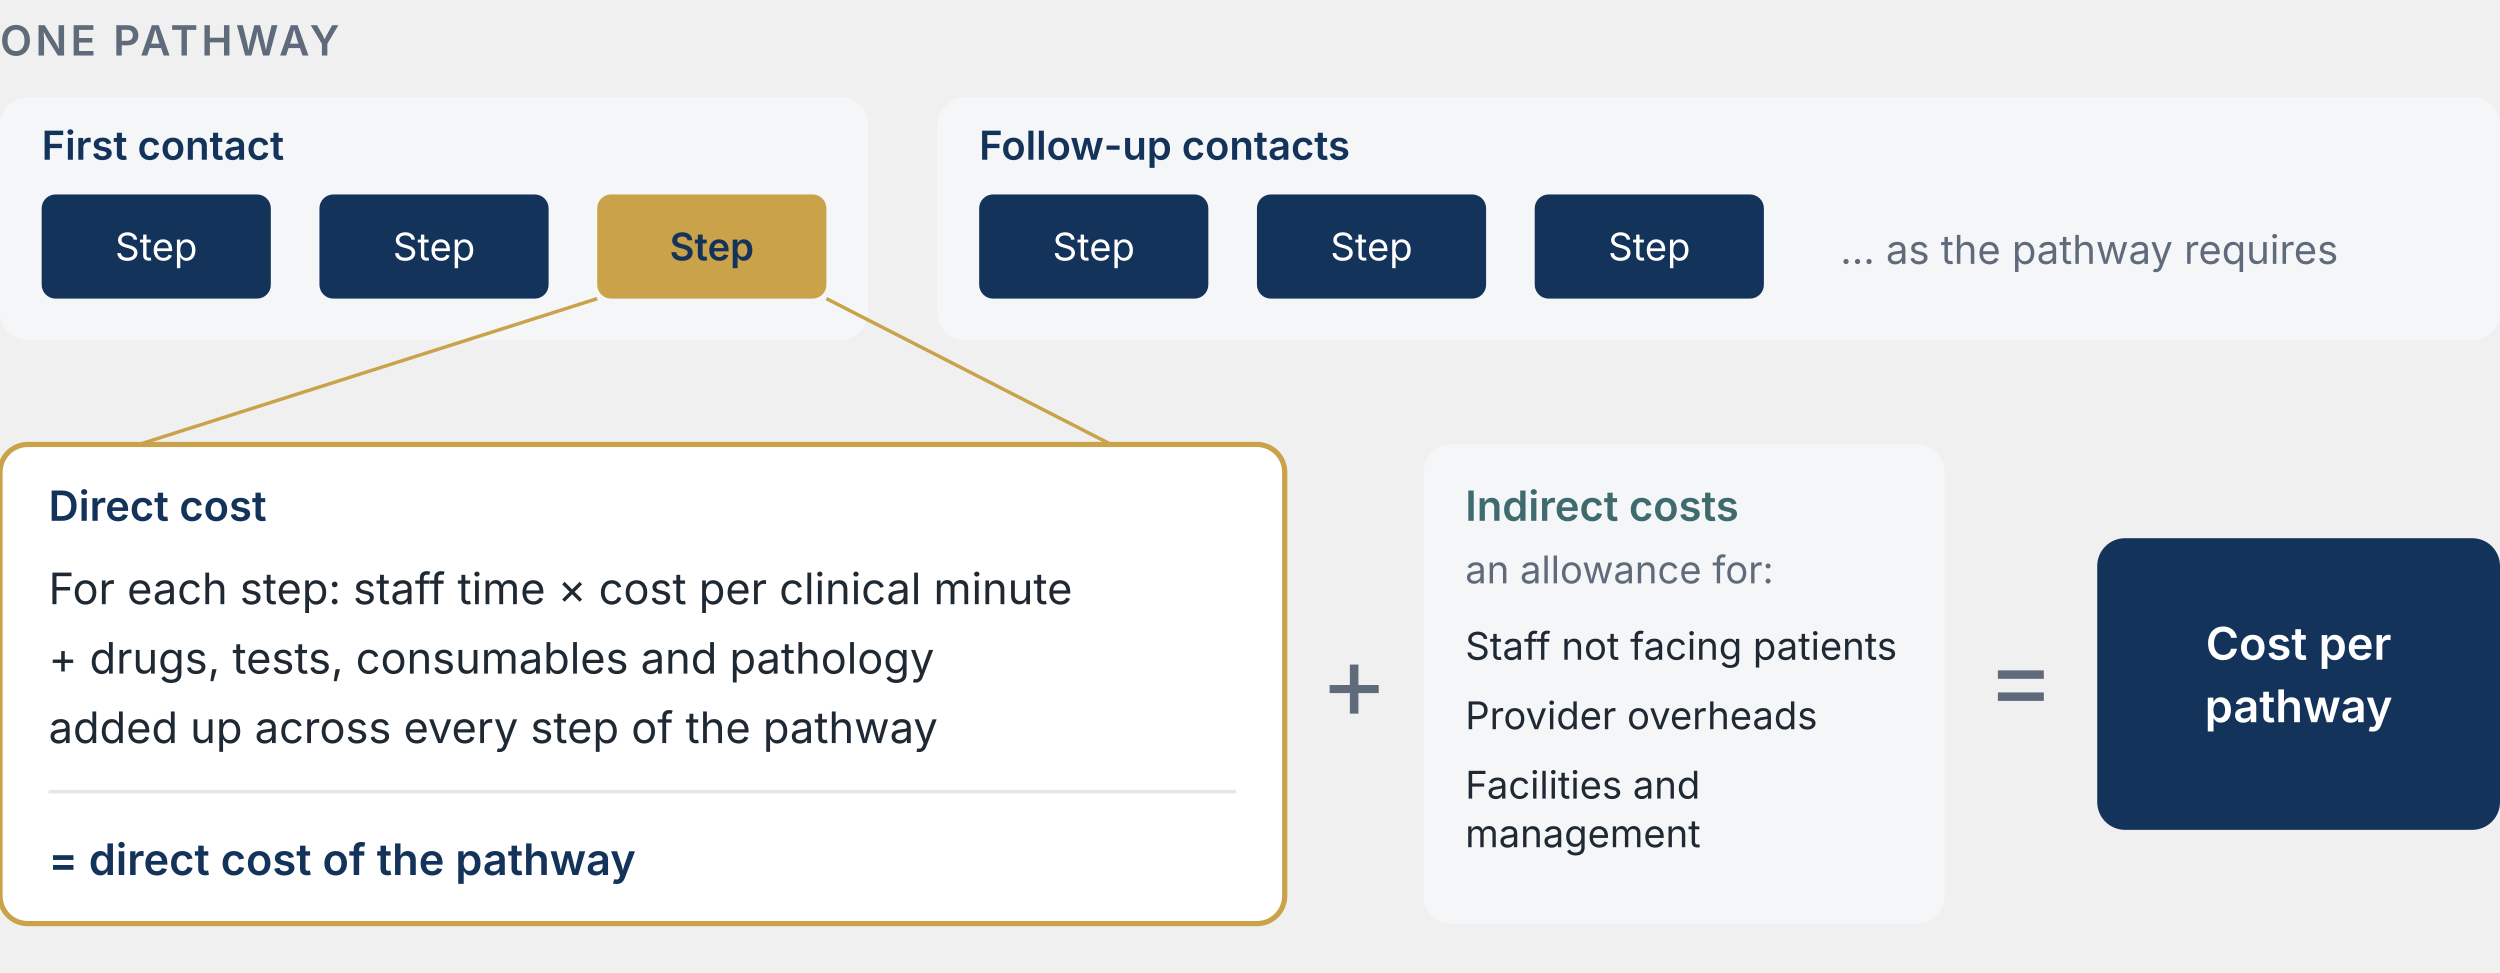
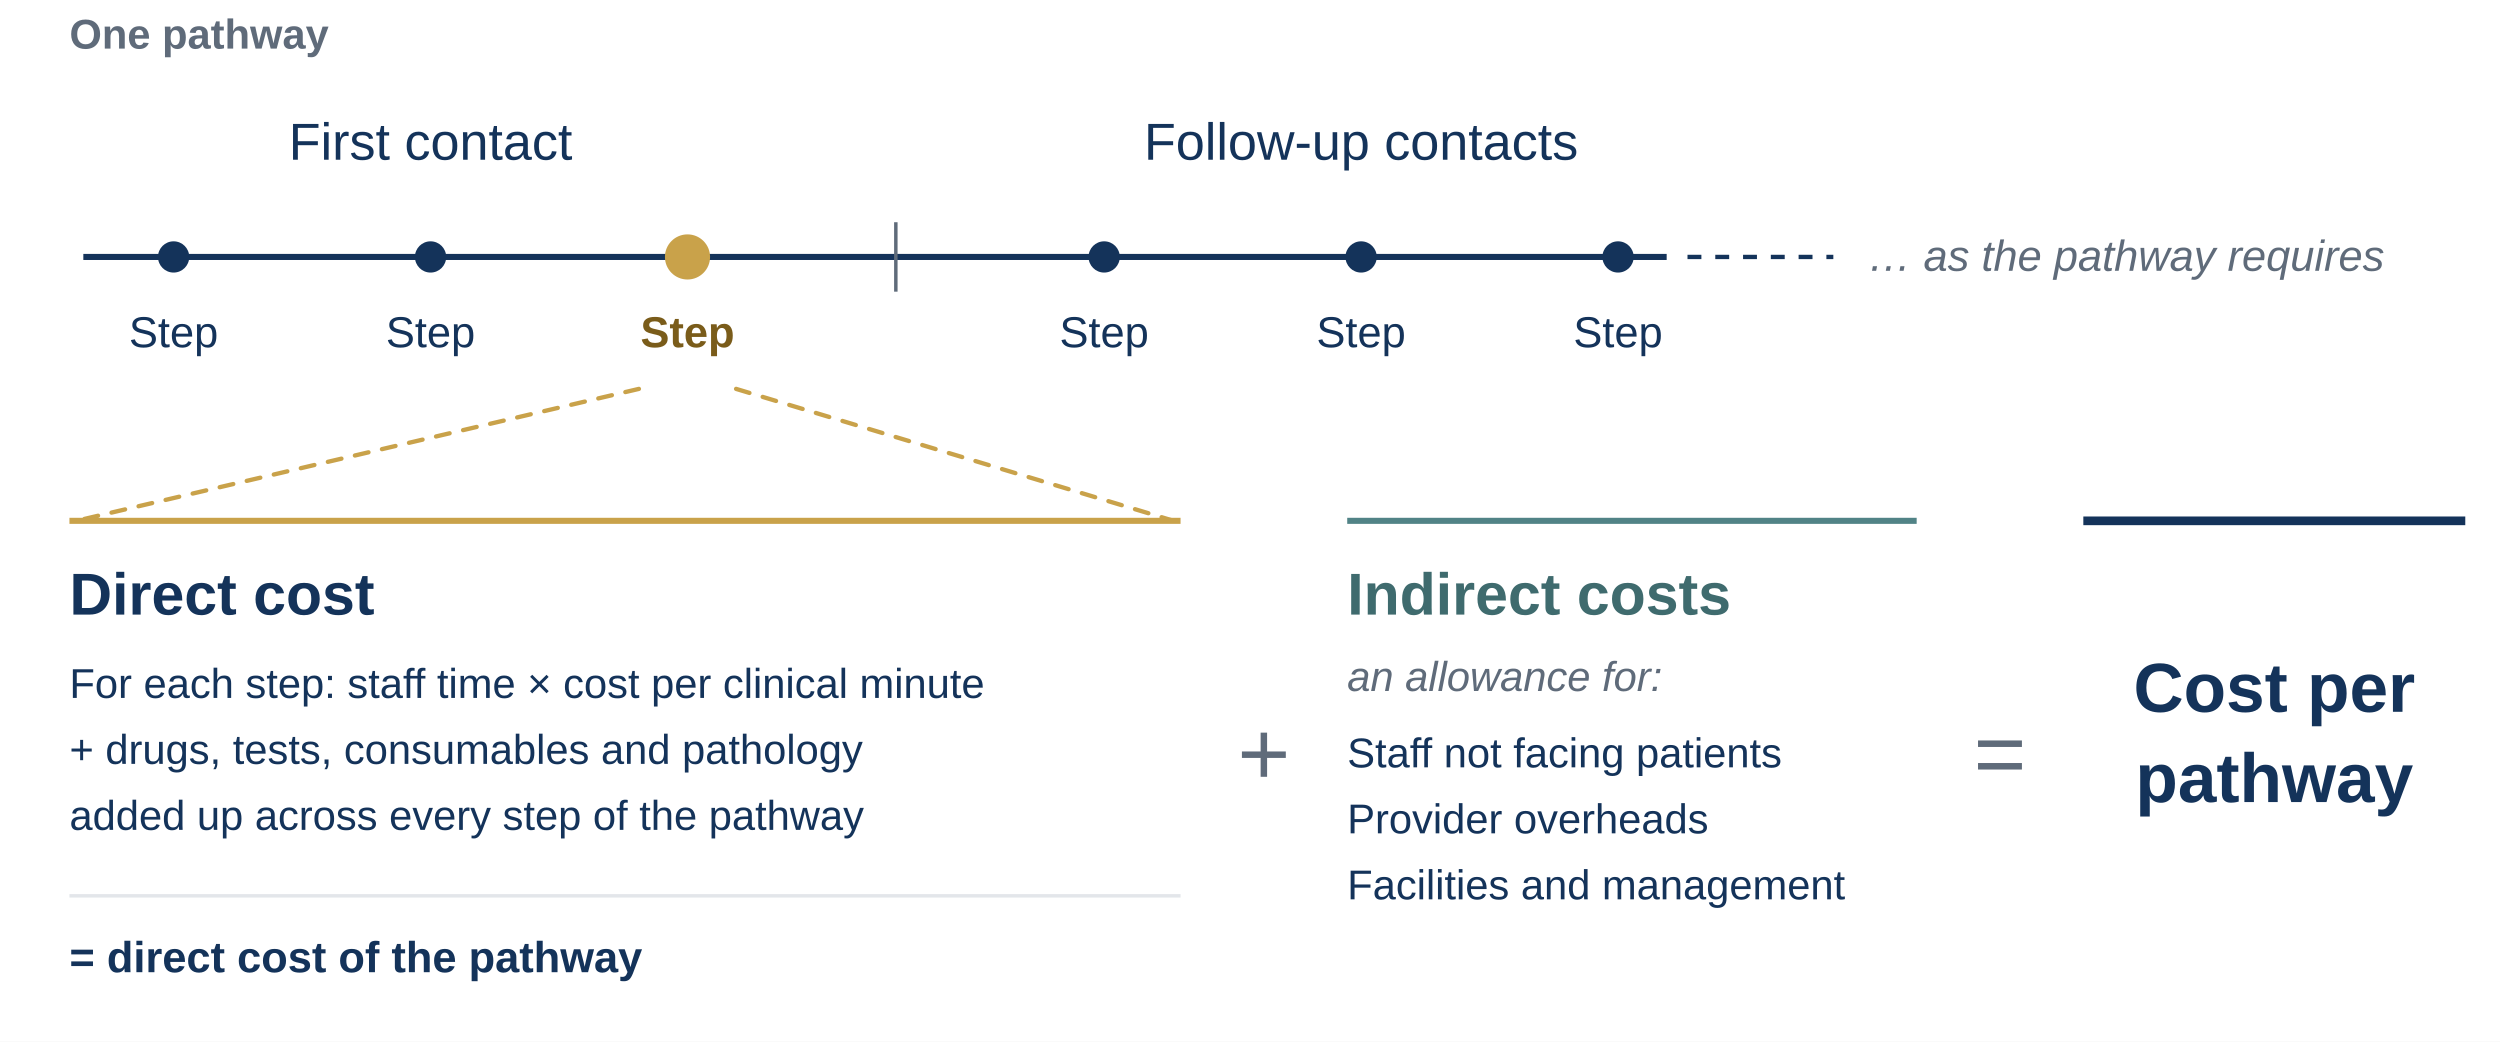
- <svg xmlns="http://www.w3.org/2000/svg" viewBox="0 0 720 280" font-family="Inter, -apple-system, Segoe UI, Roboto, sans-serif">
-   <text x="0" y="16" font-size="12" font-weight="600" fill="#5f6b7a" letter-spacing="1">ONE PATHWAY</text>
-   <rect x="0" y="28" width="250" height="70" rx="8" fill="#f4f6f8" />
-   <text x="12" y="46" font-size="11.5" fill="#14335a" font-weight="600">First contact</text>
-   <rect x="270" y="28" width="450" height="70" rx="8" fill="#f4f6f8" />
-   <text x="282" y="46" font-size="11.5" fill="#14335a" font-weight="600">Follow-up contacts</text>
-   <g font-size="11" text-anchor="middle">
-     <rect x="12" y="56" width="66" height="30" rx="4" fill="#14335a" />
-     <text x="45" y="75" fill="#fff">Step</text>
-     <rect x="92" y="56" width="66" height="30" rx="4" fill="#14335a" />
-     <text x="125" y="75" fill="#fff">Step</text>
-     <rect x="172" y="56" width="66" height="30" rx="4" fill="#c9a24a" />
-     <text x="205" y="75" fill="#14335a" font-weight="600">Step</text>
-     <rect x="282" y="56" width="66" height="30" rx="4" fill="#14335a" />
-     <text x="315" y="75" fill="#fff">Step</text>
-     <rect x="362" y="56" width="66" height="30" rx="4" fill="#14335a" />
-     <text x="395" y="75" fill="#fff">Step</text>
-     <rect x="442" y="56" width="66" height="30" rx="4" fill="#14335a" />
-     <text x="475" y="75" fill="#fff">Step</text>
-   </g>
-   <text x="530" y="76" font-size="11.5" fill="#5f6b7a">… as the pathway requires</text>
-   <path d="M172,86 L40,128 M238,86 L320,128" stroke="#c9a24a" stroke-width="1" fill="none" />
-   <rect x="0" y="128" width="370" height="138" rx="8" fill="#fff" stroke="#c9a24a" stroke-width="1.5" />
-   <text x="14" y="150" font-size="12" font-weight="600" fill="#14335a">Direct cost</text>
-   <text x="14" y="174" font-size="12.5" fill="#1f2933">For each step: staff time × cost per clinical minute</text>
-   <text x="14" y="194" font-size="12.5" fill="#1f2933">+ drugs, tests, consumables and pathology</text>
-   <text x="14" y="214" font-size="12.5" fill="#1f2933">added up across every step of the pathway</text>
-   <line x1="14" y1="228" x2="356" y2="228" stroke="#e3e6ea" />
-   <text x="14" y="252" font-size="12.5" fill="#14335a" font-weight="600">= direct cost of the pathway</text>
-   <text x="390" y="207" font-size="30" fill="#5f6b7a" text-anchor="middle">+</text>
-   <rect x="410" y="128" width="150" height="138" rx="8" fill="#f4f6f8" />
-   <text x="422" y="150" font-size="12" font-weight="600" fill="#3f6b6e">Indirect costs</text>
-   <text x="422" y="168" font-size="11" fill="#5f6b7a">an allowance for:</text>
-   <text x="422" y="190" font-size="11" fill="#1f2933">Staff not facing patients</text>
-   <text x="422" y="210" font-size="11" fill="#1f2933">Provider overheads</text>
-   <text x="422" y="230" font-size="11" fill="#1f2933">Facilities and</text>
-   <text x="422" y="244" font-size="11" fill="#1f2933">management</text>
-   <text x="582" y="206" font-size="30" fill="#5f6b7a" text-anchor="middle">=</text>
-   <rect x="604" y="155" width="116" height="84" rx="8" fill="#14335a" />
-   <text x="662" y="190" font-size="13" fill="#fff" text-anchor="middle" font-weight="600">Cost per</text>
-   <text x="662" y="208" font-size="13" fill="#fff" text-anchor="middle" font-weight="600">pathway</text>
+ <svg xmlns="http://www.w3.org/2000/svg" viewBox="0 0 720 300" width="720" height="300" role="img" aria-label="One pathway is a first contact and follow-up contacts, each made of steps. The direct cost of each step is staff time times cost per clinical minute, plus drugs, tests, consumables and pathology, added up across every step. Adding an allowance for indirect costs gives the cost per pathway." font-family="Arial, Helvetica, sans-serif">
+   <rect width="720" height="300" fill="#ffffff" />
+   <text x="20" y="14" font-size="12" font-weight="bold" fill="#5f6b7a">One pathway</text>
+   <text x="124" y="46" font-size="15" text-anchor="middle" fill="#14335a">First contact</text>
+   <text x="392" y="46" font-size="15" text-anchor="middle" fill="#14335a">Follow-up contacts</text>
+   <line x1="24" y1="74" x2="480" y2="74" stroke="#14335a" stroke-width="1.75" />
+   <line x1="486" y1="74" x2="528" y2="74" stroke="#14335a" stroke-width="1.25" stroke-dasharray="4 4" />
+   <text x="538" y="78" font-size="12.5" font-style="italic" fill="#5f6b7a">… as the pathway requires</text>
+   <line x1="258" y1="64" x2="258" y2="84" stroke="#5f6b7a" stroke-width="1" />
+   <circle cx="50" cy="74" r="4.5" fill="#14335a" />
+   <text x="50" y="100" font-size="12.5" text-anchor="middle" fill="#14335a">Step</text>
+   <circle cx="124" cy="74" r="4.5" fill="#14335a" />
+   <text x="124" y="100" font-size="12.5" text-anchor="middle" fill="#14335a">Step</text>
+   <circle cx="198" cy="74" r="6.5" fill="#c9a24a" />
+   <text x="198" y="100" font-size="12.5" text-anchor="middle" font-weight="bold" fill="#7a5c1a">Step</text>
+   <circle cx="318" cy="74" r="4.5" fill="#14335a" />
+   <text x="318" y="100" font-size="12.5" text-anchor="middle" fill="#14335a">Step</text>
+   <circle cx="392" cy="74" r="4.5" fill="#14335a" />
+   <text x="392" y="100" font-size="12.5" text-anchor="middle" fill="#14335a">Step</text>
+   <circle cx="466" cy="74" r="4.5" fill="#14335a" />
+   <text x="466" y="100" font-size="12.5" text-anchor="middle" fill="#14335a">Step</text>
+   <path d="M184 112 L22 150 M212 112 L338 150" fill="none" stroke="#c9a24a" stroke-width="1.25" stroke-dasharray="4 4" stroke-linecap="round" stroke-linejoin="round" />
+   <line x1="20" y1="150" x2="340" y2="150" stroke="#c9a24a" stroke-width="1.75" />
+   <text x="20" y="177" font-size="17" font-weight="bold" fill="#14335a">Direct cost</text>
+   <text x="20" y="201" font-size="12" fill="#14335a">For each step: staff time × cost per clinical minute</text>
+   <text x="20" y="220" font-size="12" fill="#14335a">+ drugs, tests, consumables and pathology</text>
+   <text x="20" y="239" font-size="12" fill="#14335a">added up across every step of the pathway</text>
+   <line x1="20" y1="258" x2="340" y2="258" stroke="#e3e6ea" stroke-width="1" />
+   <text x="20" y="280" font-size="12.5" font-weight="bold" fill="#14335a">= direct cost of the pathway</text>
+   <text x="364" y="226" font-size="26" text-anchor="middle" fill="#5f6b7a">+</text>
+   <line x1="388" y1="150" x2="552" y2="150" stroke="#518386" stroke-width="1.75" />
+   <text x="388" y="177" font-size="17" font-weight="bold" fill="#3f6b6e">Indirect costs</text>
+   <text x="388" y="199" font-size="12" font-style="italic" fill="#5f6b7a">an allowance for:</text>
+   <text x="388" y="221" font-size="12" fill="#14335a">Staff not facing patients</text>
+   <text x="388" y="240" font-size="12" fill="#14335a">Provider overheads</text>
+   <text x="388" y="259" font-size="12" fill="#14335a">Facilities and management</text>
+   <text x="576" y="226" font-size="26" text-anchor="middle" fill="#5f6b7a">=</text>
+   <line x1="600" y1="150" x2="710" y2="150" stroke="#14335a" stroke-width="2.5" />
+   <text x="655" y="205" font-size="20" text-anchor="middle" font-weight="bold" fill="#14335a">Cost per</text>
+   <text x="655" y="231" font-size="20" text-anchor="middle" font-weight="bold" fill="#14335a">pathway</text>
</svg>
